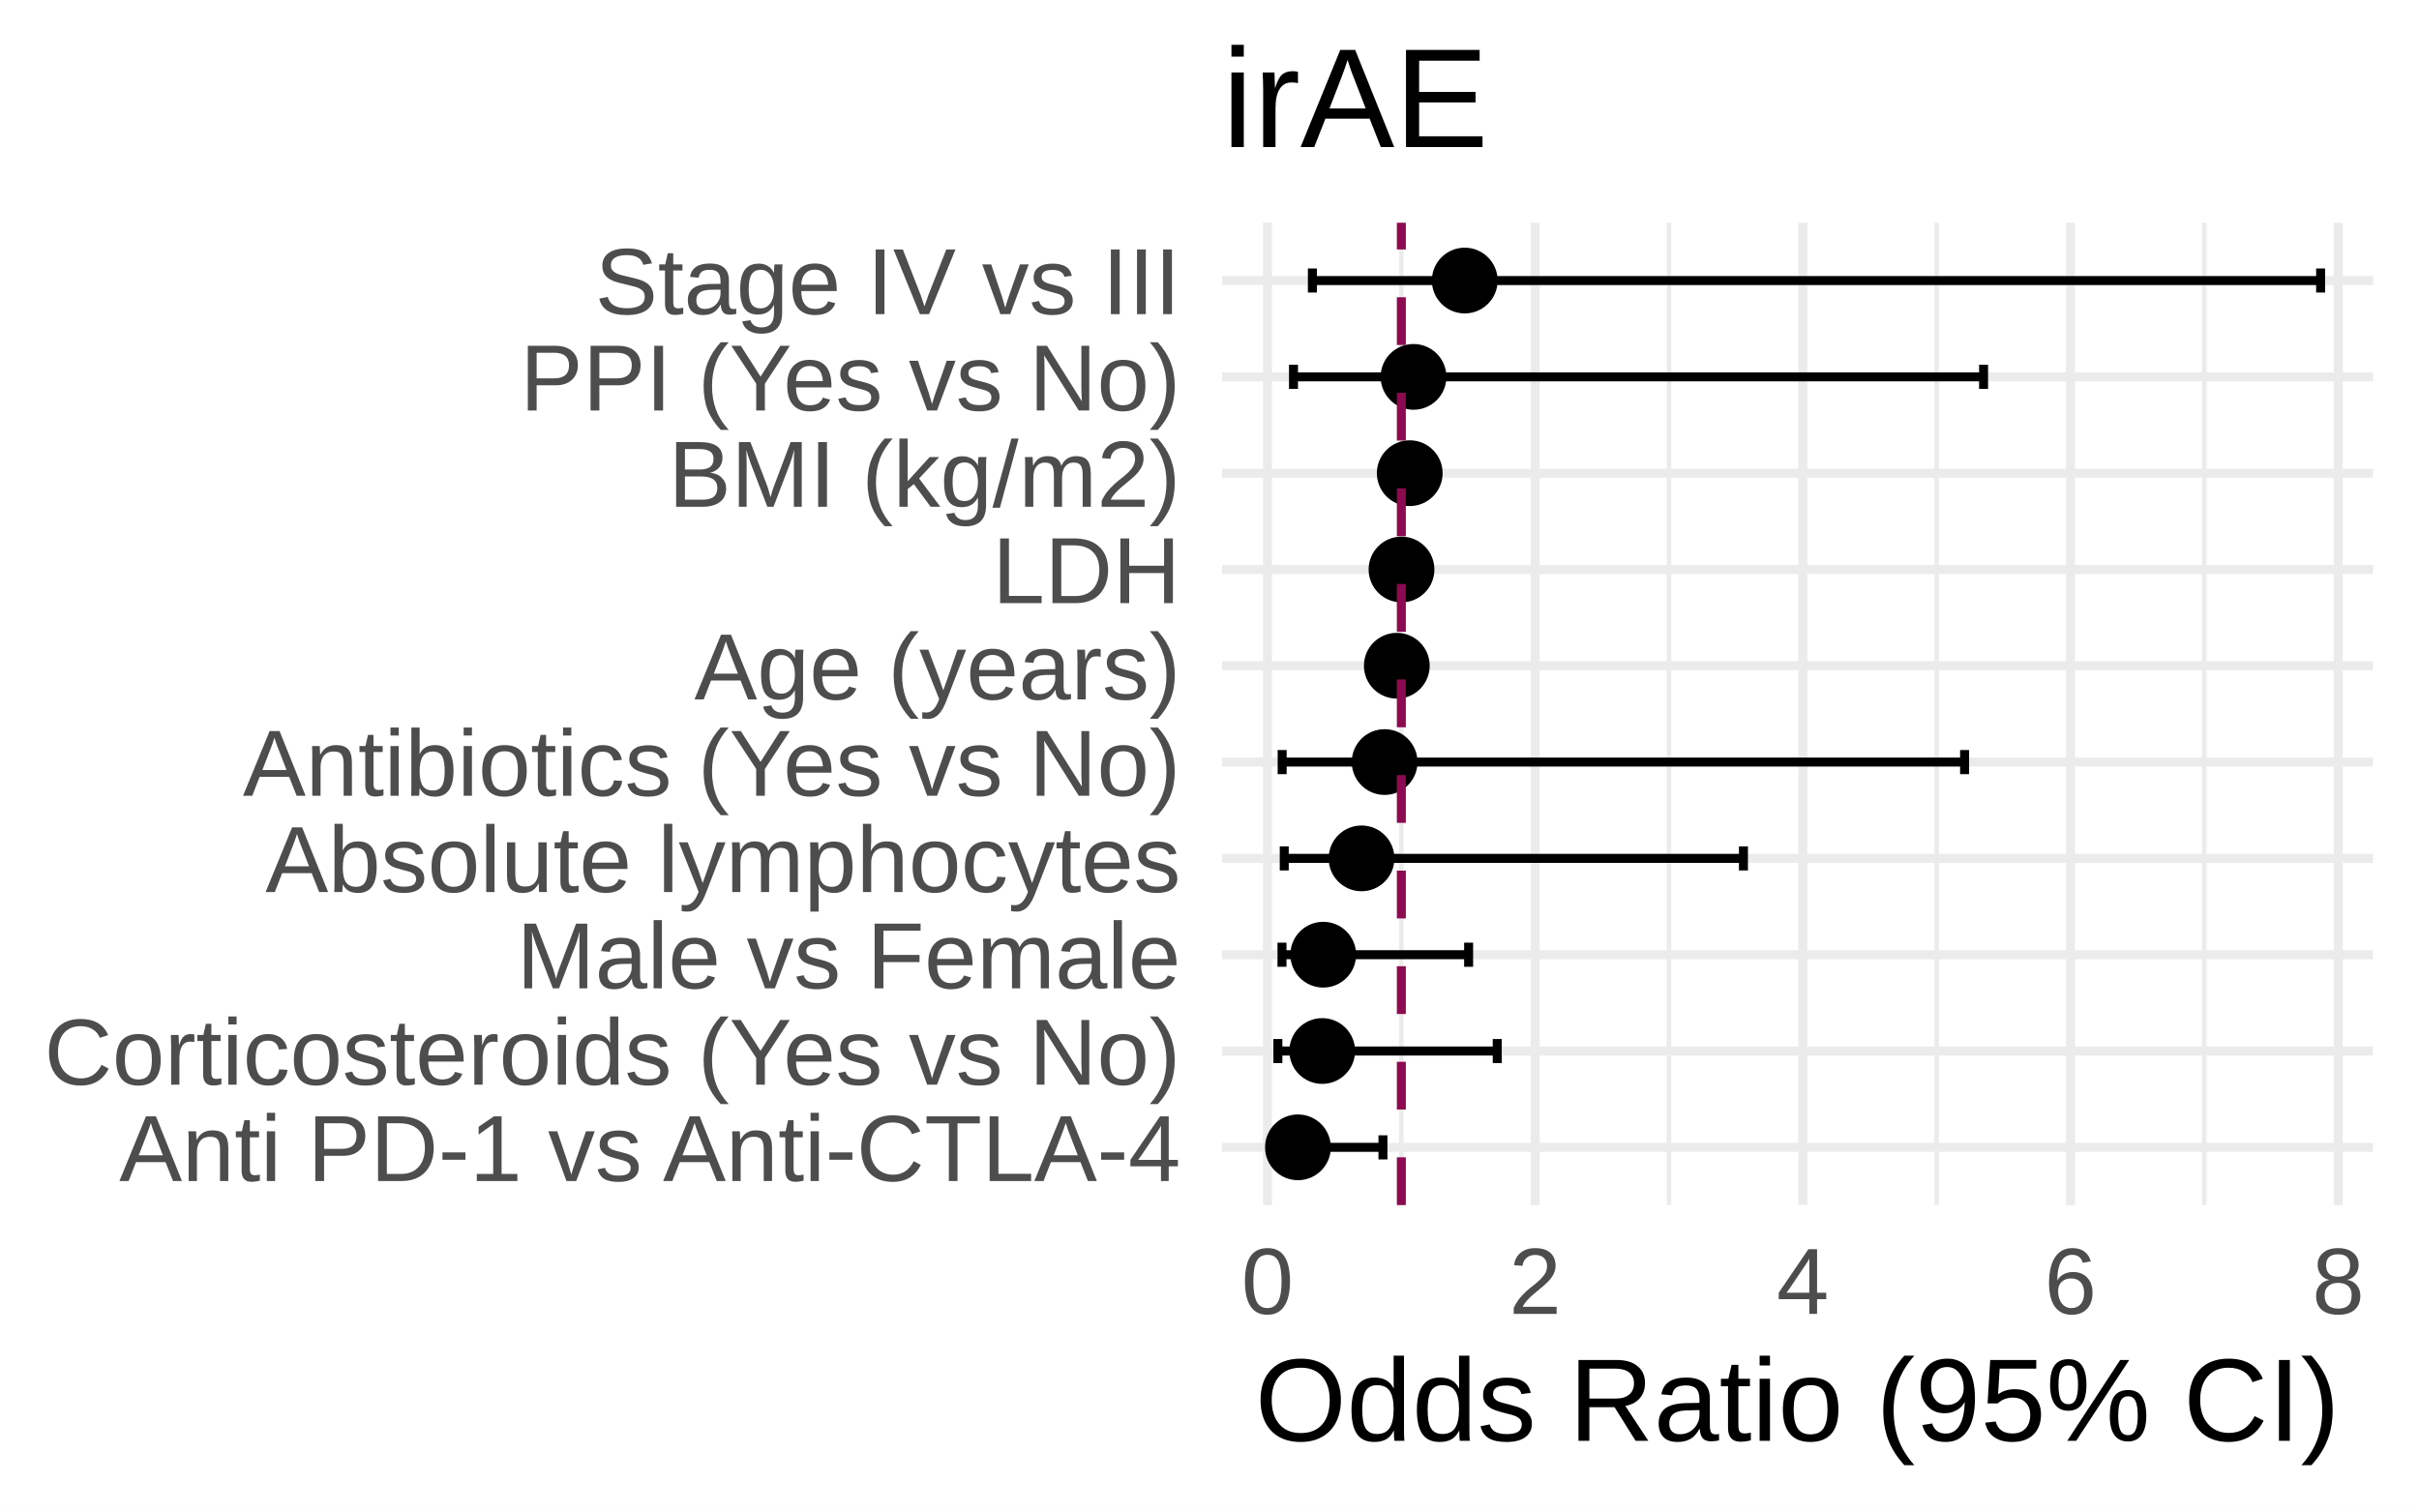
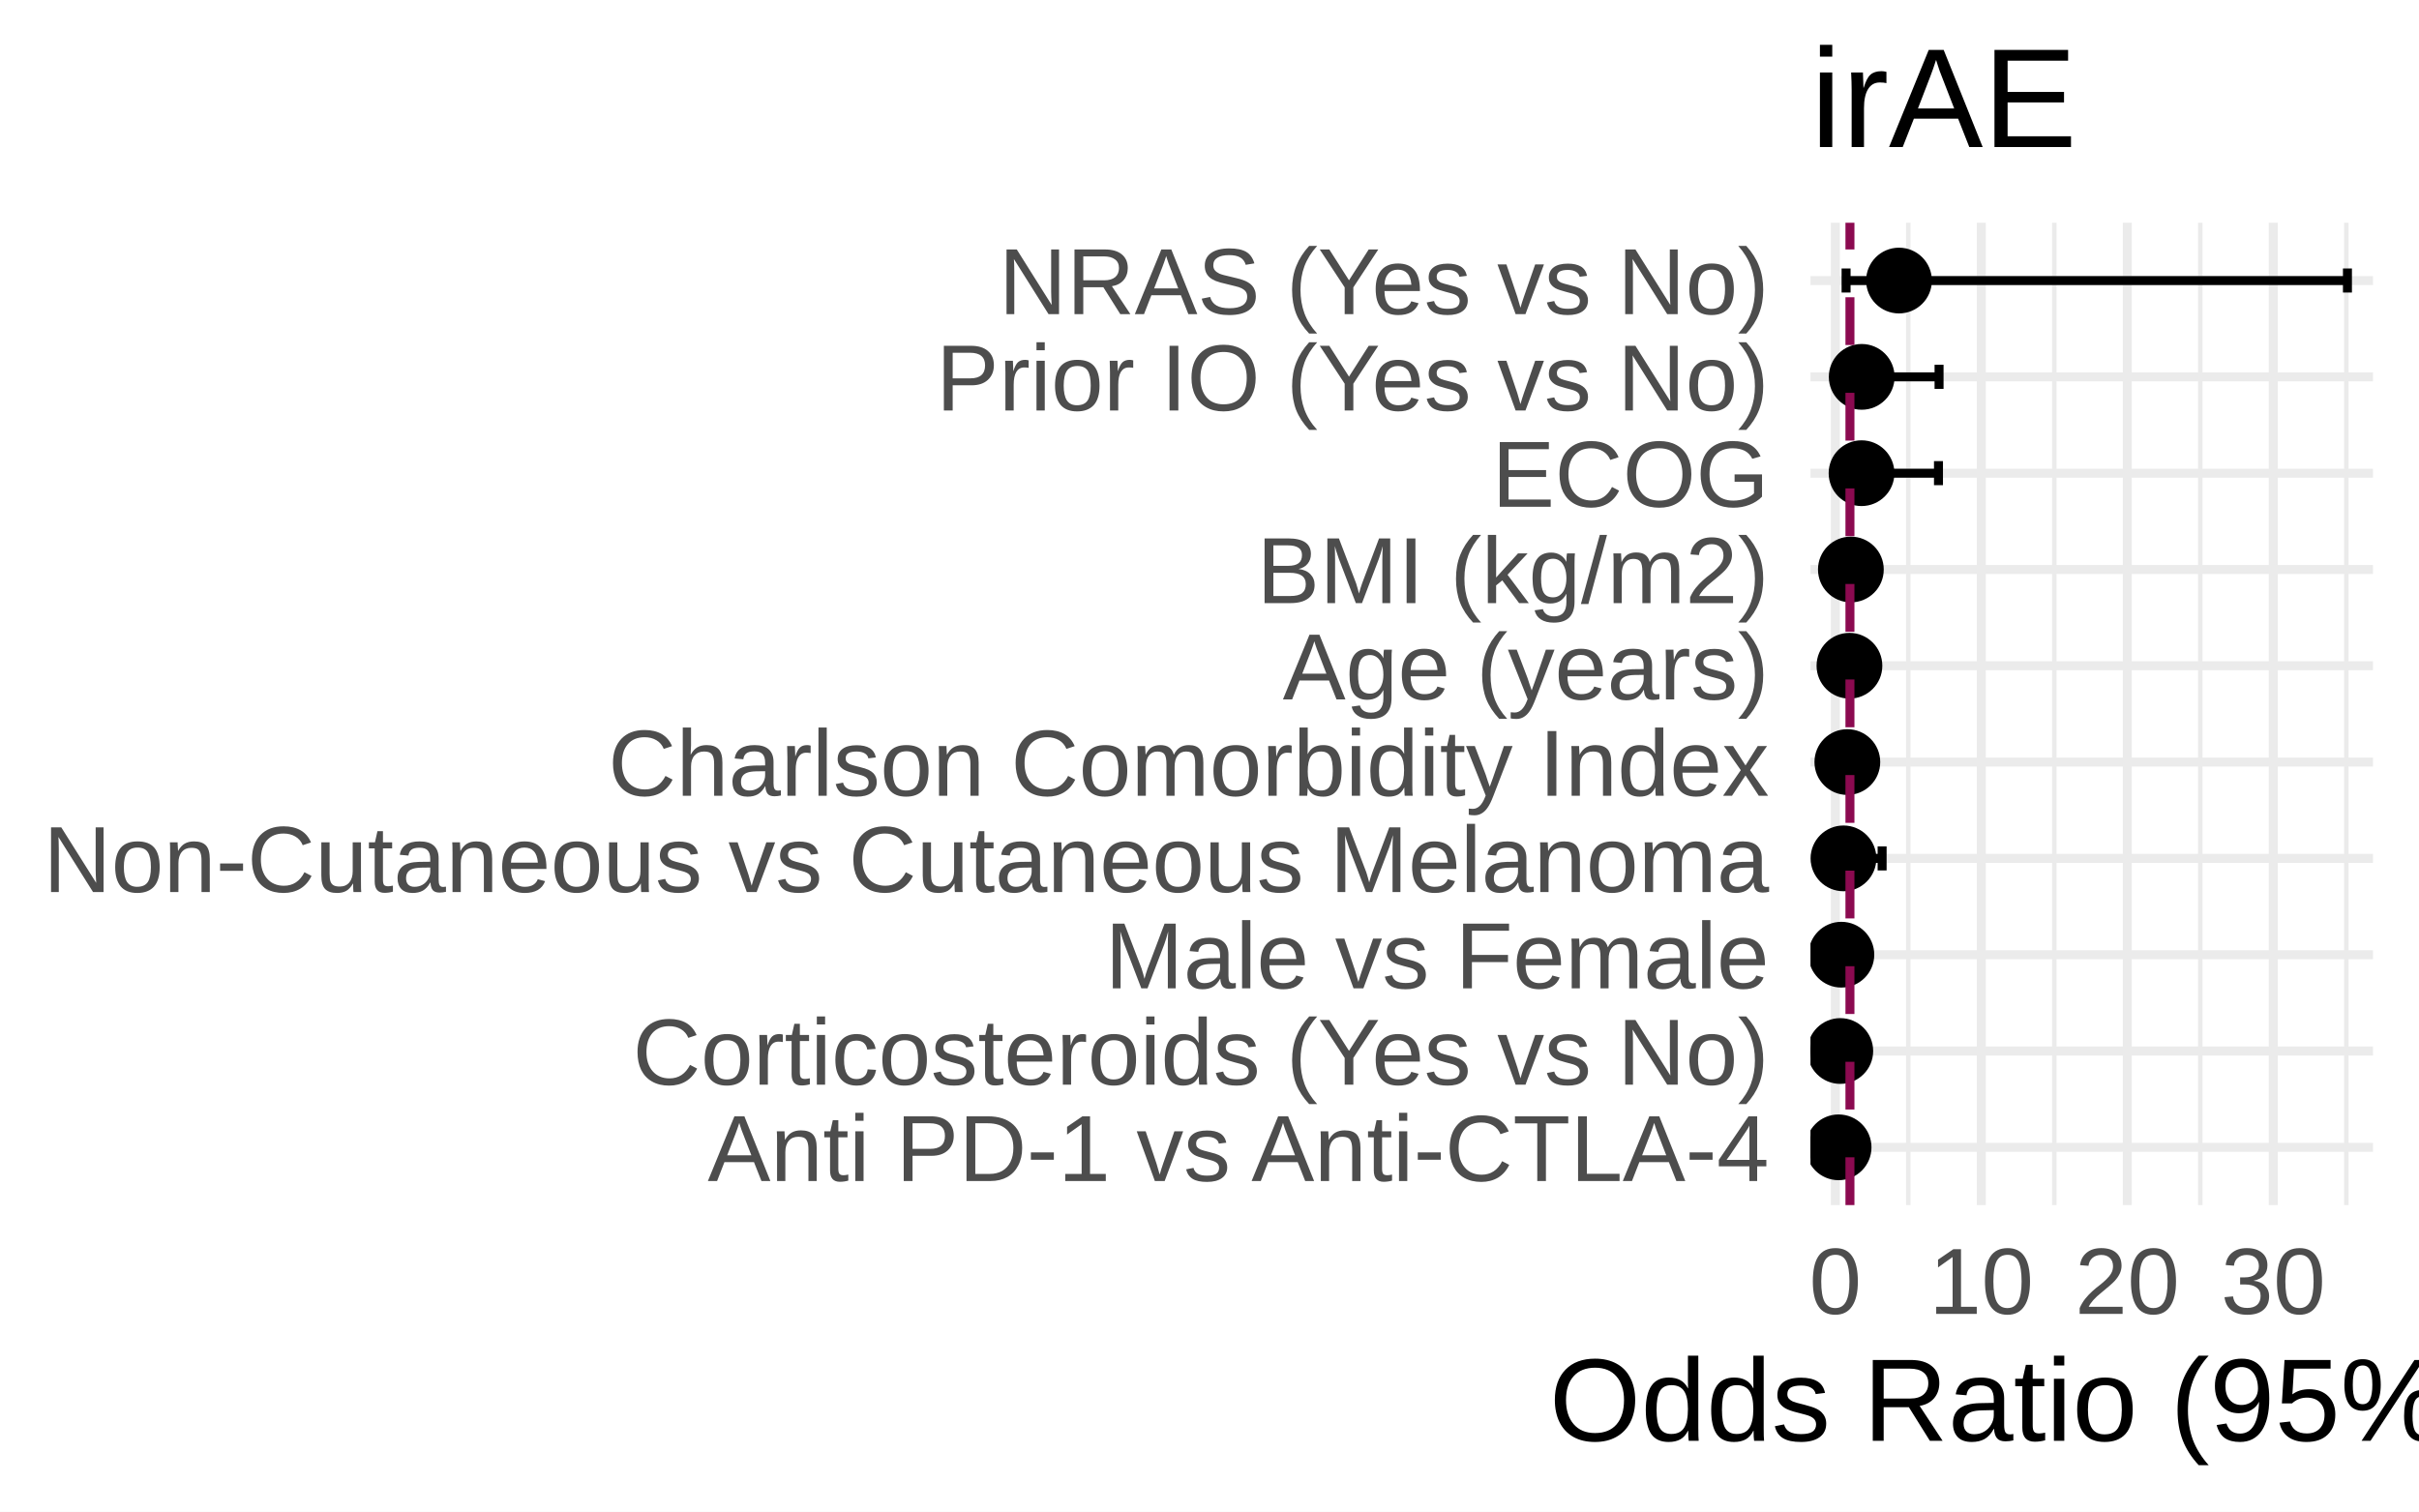
<svg xmlns="http://www.w3.org/2000/svg" width="288.00pt" height="180.00pt" viewBox="0 0 288.00 180.00">
  <g class="svglite">
    <defs>
      <style type="text/css">
    .svglite line, .svglite polyline, .svglite polygon, .svglite path, .svglite rect, .svglite circle {
      fill: none;
      stroke: #000000;
      stroke-linecap: round;
      stroke-linejoin: round;
      stroke-miterlimit: 10.00;
    }
    .svglite text {
      white-space: pre;
    }
    .svglite g.glyphgroup path {
      fill: inherit;
      stroke: none;
    }
  </style>
    </defs>
    <rect width="100%" height="100%" style="stroke: none; fill: #FFFFFF;" />
    <defs>
      <clipPath id="cpMC4wMHwyODguMDB8MC4wMHwxODAuMDA=">
        <rect x="0.00" y="0.00" width="288.00" height="180.00" />
      </clipPath>
    </defs>
    <g clip-path="url(#cpMC4wMHwyODguMDB8MC4wMHwxODAuMDA=)">
      <rect x="0.00" y="0.00" width="288.00" height="180.00" style="stroke-width: 1.07; stroke: none; fill: #FFFFFF;" />
    </g>
    <defs>
-       <clipPath id="cpMTQ1LjQ5fDI4Mi41MnwyNi41M3wxNDMuNTE=">
-         <rect x="145.49" y="26.53" width="137.03" height="116.99" />
+       <clipPath id="cpMjE1LjU1fDI4Mi41MnwyNi41M3wxNDMuNTE=">
+         <rect x="215.55" y="26.53" width="66.97" height="116.99" />
      </clipPath>
    </defs>
-     <g clip-path="url(#cpMTQ1LjQ5fDI4Mi41MnwyNi41M3wxNDMuNTE=)">
-       <polyline points="166.84,143.51 166.84,26.53 " style="stroke-width: 0.53; stroke: #EBEBEB; stroke-linecap: butt;" />
-       <polyline points="198.71,143.51 198.71,26.53 " style="stroke-width: 0.53; stroke: #EBEBEB; stroke-linecap: butt;" />
-       <polyline points="230.57,143.51 230.57,26.53 " style="stroke-width: 0.53; stroke: #EBEBEB; stroke-linecap: butt;" />
-       <polyline points="262.44,143.51 262.44,26.53 " style="stroke-width: 0.53; stroke: #EBEBEB; stroke-linecap: butt;" />
-       <polyline points="145.49,136.63 282.52,136.63 " style="stroke-width: 1.07; stroke: #EBEBEB; stroke-linecap: butt;" />
-       <polyline points="145.49,125.16 282.52,125.16 " style="stroke-width: 1.07; stroke: #EBEBEB; stroke-linecap: butt;" />
-       <polyline points="145.49,113.69 282.52,113.69 " style="stroke-width: 1.07; stroke: #EBEBEB; stroke-linecap: butt;" />
-       <polyline points="145.49,102.22 282.52,102.22 " style="stroke-width: 1.07; stroke: #EBEBEB; stroke-linecap: butt;" />
-       <polyline points="145.49,90.75 282.52,90.75 " style="stroke-width: 1.07; stroke: #EBEBEB; stroke-linecap: butt;" />
-       <polyline points="145.49,79.28 282.52,79.28 " style="stroke-width: 1.07; stroke: #EBEBEB; stroke-linecap: butt;" />
-       <polyline points="145.49,67.82 282.52,67.82 " style="stroke-width: 1.07; stroke: #EBEBEB; stroke-linecap: butt;" />
-       <polyline points="145.49,56.35 282.52,56.35 " style="stroke-width: 1.07; stroke: #EBEBEB; stroke-linecap: butt;" />
-       <polyline points="145.49,44.88 282.52,44.88 " style="stroke-width: 1.07; stroke: #EBEBEB; stroke-linecap: butt;" />
-       <polyline points="145.49,33.41 282.52,33.41 " style="stroke-width: 1.07; stroke: #EBEBEB; stroke-linecap: butt;" />
-       <polyline points="150.90,143.51 150.90,26.53 " style="stroke-width: 1.07; stroke: #EBEBEB; stroke-linecap: butt;" />
-       <polyline points="182.77,143.51 182.77,26.53 " style="stroke-width: 1.07; stroke: #EBEBEB; stroke-linecap: butt;" />
-       <polyline points="214.64,143.51 214.64,26.53 " style="stroke-width: 1.07; stroke: #EBEBEB; stroke-linecap: butt;" />
-       <polyline points="246.51,143.51 246.51,26.53 " style="stroke-width: 1.07; stroke: #EBEBEB; stroke-linecap: butt;" />
-       <polyline points="278.38,143.51 278.38,26.53 " style="stroke-width: 1.07; stroke: #EBEBEB; stroke-linecap: butt;" />
-       <circle cx="166.30" cy="79.28" r="3.56" style="stroke-width: 0.71; fill: #000000;" />
-       <circle cx="167.84" cy="56.35" r="3.56" style="stroke-width: 0.71; fill: #000000;" />
-       <circle cx="162.10" cy="102.22" r="3.56" style="stroke-width: 0.71; fill: #000000;" />
-       <circle cx="166.86" cy="67.82" r="3.56" style="stroke-width: 0.71; fill: #000000;" />
-       <circle cx="157.54" cy="113.69" r="3.56" style="stroke-width: 0.71; fill: #000000;" />
-       <circle cx="154.53" cy="136.63" r="3.56" style="stroke-width: 0.71; fill: #000000;" />
-       <circle cx="174.39" cy="33.41" r="3.56" style="stroke-width: 0.71; fill: #000000;" />
-       <circle cx="168.29" cy="44.88" r="3.56" style="stroke-width: 0.71; fill: #000000;" />
-       <circle cx="164.85" cy="90.75" r="3.56" style="stroke-width: 0.71; fill: #000000;" />
-       <circle cx="157.42" cy="125.16" r="3.56" style="stroke-width: 0.71; fill: #000000;" />
-       <polyline points="167.17,80.72 167.17,77.85 " style="stroke-width: 1.07; stroke-linecap: butt;" />
-       <polyline points="167.17,79.28 165.38,79.28 " style="stroke-width: 1.07; stroke-linecap: butt;" />
-       <polyline points="165.38,80.72 165.38,77.85 " style="stroke-width: 1.07; stroke-linecap: butt;" />
-       <polyline points="170.28,57.78 170.28,54.91 " style="stroke-width: 1.07; stroke-linecap: butt;" />
-       <polyline points="170.28,56.35 165.90,56.35 " style="stroke-width: 1.07; stroke-linecap: butt;" />
-       <polyline points="165.90,57.78 165.90,54.91 " style="stroke-width: 1.07; stroke-linecap: butt;" />
-       <polyline points="207.57,103.66 207.57,100.79 " style="stroke-width: 1.07; stroke-linecap: butt;" />
-       <polyline points="207.57,102.22 152.90,102.22 " style="stroke-width: 1.07; stroke-linecap: butt;" />
-       <polyline points="152.90,103.66 152.90,100.79 " style="stroke-width: 1.07; stroke-linecap: butt;" />
-       <polyline points="167.00,69.25 167.00,66.38 " style="stroke-width: 1.07; stroke-linecap: butt;" />
-       <polyline points="167.00,67.82 166.71,67.82 " style="stroke-width: 1.07; stroke-linecap: butt;" />
-       <polyline points="166.71,69.25 166.71,66.38 " style="stroke-width: 1.07; stroke-linecap: butt;" />
-       <polyline points="174.85,115.13 174.85,112.26 " style="stroke-width: 1.07; stroke-linecap: butt;" />
-       <polyline points="174.85,113.69 152.63,113.69 " style="stroke-width: 1.07; stroke-linecap: butt;" />
-       <polyline points="152.63,115.13 152.63,112.26 " style="stroke-width: 1.07; stroke-linecap: butt;" />
-       <polyline points="164.65,138.07 164.65,135.20 " style="stroke-width: 1.07; stroke-linecap: butt;" />
-       <polyline points="164.65,136.63 151.72,136.63 " style="stroke-width: 1.07; stroke-linecap: butt;" />
-       <polyline points="151.72,138.07 151.72,135.20 " style="stroke-width: 1.07; stroke-linecap: butt;" />
-       <polyline points="276.29,34.84 276.29,31.97 " style="stroke-width: 1.07; stroke-linecap: butt;" />
-       <polyline points="276.29,33.41 156.25,33.41 " style="stroke-width: 1.07; stroke-linecap: butt;" />
-       <polyline points="156.25,34.84 156.25,31.97 " style="stroke-width: 1.07; stroke-linecap: butt;" />
-       <polyline points="236.16,46.31 236.16,43.44 " style="stroke-width: 1.07; stroke-linecap: butt;" />
-       <polyline points="236.16,44.88 154.00,44.88 " style="stroke-width: 1.07; stroke-linecap: butt;" />
-       <polyline points="154.00,46.31 154.00,43.44 " style="stroke-width: 1.07; stroke-linecap: butt;" />
-       <polyline points="233.90,92.19 233.90,89.32 " style="stroke-width: 1.07; stroke-linecap: butt;" />
-       <polyline points="233.90,90.75 152.65,90.75 " style="stroke-width: 1.07; stroke-linecap: butt;" />
-       <polyline points="152.65,92.19 152.65,89.32 " style="stroke-width: 1.07; stroke-linecap: butt;" />
-       <polyline points="178.26,126.60 178.26,123.73 " style="stroke-width: 1.07; stroke-linecap: butt;" />
-       <polyline points="178.26,125.16 152.14,125.16 " style="stroke-width: 1.07; stroke-linecap: butt;" />
-       <polyline points="152.14,126.60 152.14,123.73 " style="stroke-width: 1.07; stroke-linecap: butt;" />
-       <line x1="166.84" y1="143.51" x2="166.84" y2="26.53" style="stroke-width: 1.07; stroke: #8B0A50; stroke-dasharray: 5.69,5.69; stroke-linecap: butt;" />
+     <g clip-path="url(#cpMjE1LjU1fDI4Mi41MnwyNi41M3wxNDMuNTE=)">
+       <polyline points="227.20,143.51 227.20,26.53 " style="stroke-width: 0.53; stroke: #EBEBEB; stroke-linecap: butt;" />
+       <polyline points="244.58,143.51 244.58,26.53 " style="stroke-width: 0.53; stroke: #EBEBEB; stroke-linecap: butt;" />
+       <polyline points="261.96,143.51 261.96,26.53 " style="stroke-width: 0.53; stroke: #EBEBEB; stroke-linecap: butt;" />
+       <polyline points="279.35,143.51 279.35,26.53 " style="stroke-width: 0.53; stroke: #EBEBEB; stroke-linecap: butt;" />
+       <polyline points="215.55,136.63 282.52,136.63 " style="stroke-width: 1.07; stroke: #EBEBEB; stroke-linecap: butt;" />
+       <polyline points="215.55,125.16 282.52,125.16 " style="stroke-width: 1.07; stroke: #EBEBEB; stroke-linecap: butt;" />
+       <polyline points="215.55,113.69 282.52,113.69 " style="stroke-width: 1.07; stroke: #EBEBEB; stroke-linecap: butt;" />
+       <polyline points="215.55,102.22 282.52,102.22 " style="stroke-width: 1.07; stroke: #EBEBEB; stroke-linecap: butt;" />
+       <polyline points="215.55,90.75 282.52,90.75 " style="stroke-width: 1.07; stroke: #EBEBEB; stroke-linecap: butt;" />
+       <polyline points="215.55,79.28 282.52,79.28 " style="stroke-width: 1.07; stroke: #EBEBEB; stroke-linecap: butt;" />
+       <polyline points="215.55,67.82 282.52,67.82 " style="stroke-width: 1.07; stroke: #EBEBEB; stroke-linecap: butt;" />
+       <polyline points="215.55,56.35 282.52,56.35 " style="stroke-width: 1.07; stroke: #EBEBEB; stroke-linecap: butt;" />
+       <polyline points="215.55,44.88 282.52,44.88 " style="stroke-width: 1.07; stroke: #EBEBEB; stroke-linecap: butt;" />
+       <polyline points="215.55,33.41 282.52,33.41 " style="stroke-width: 1.07; stroke: #EBEBEB; stroke-linecap: butt;" />
+       <polyline points="218.51,143.51 218.51,26.53 " style="stroke-width: 1.07; stroke: #EBEBEB; stroke-linecap: butt;" />
+       <polyline points="235.89,143.51 235.89,26.53 " style="stroke-width: 1.07; stroke: #EBEBEB; stroke-linecap: butt;" />
+       <polyline points="253.27,143.51 253.27,26.53 " style="stroke-width: 1.07; stroke: #EBEBEB; stroke-linecap: butt;" />
+       <polyline points="270.65,143.51 270.65,26.53 " style="stroke-width: 1.07; stroke: #EBEBEB; stroke-linecap: butt;" />
+       <circle cx="218.90" cy="136.63" r="3.56" style="stroke-width: 0.71; fill: #000000;" />
+       <circle cx="226.09" cy="33.41" r="3.56" style="stroke-width: 0.71; fill: #000000;" />
+       <circle cx="219.10" cy="125.16" r="3.56" style="stroke-width: 0.71; fill: #000000;" />
+       <circle cx="219.23" cy="113.69" r="3.56" style="stroke-width: 0.71; fill: #000000;" />
+       <circle cx="220.19" cy="79.28" r="3.56" style="stroke-width: 0.71; fill: #000000;" />
+       <circle cx="220.36" cy="67.82" r="3.56" style="stroke-width: 0.71; fill: #000000;" />
+       <circle cx="219.94" cy="90.75" r="3.56" style="stroke-width: 0.71; fill: #000000;" />
+       <circle cx="221.63" cy="56.35" r="3.56" style="stroke-width: 0.71; fill: #000000;" />
+       <circle cx="221.65" cy="44.88" r="3.56" style="stroke-width: 0.71; fill: #000000;" />
+       <circle cx="219.48" cy="102.22" r="3.56" style="stroke-width: 0.71; fill: #000000;" />
+       <polyline points="220.01,138.07 220.01,135.20 " style="stroke-width: 1.07; stroke-linecap: butt;" />
+       <polyline points="220.01,136.63 218.60,136.63 " style="stroke-width: 1.07; stroke-linecap: butt;" />
+       <polyline points="218.60,138.07 218.60,135.20 " style="stroke-width: 1.07; stroke-linecap: butt;" />
+       <polyline points="279.48,34.84 279.48,31.97 " style="stroke-width: 1.07; stroke-linecap: butt;" />
+       <polyline points="279.48,33.41 219.79,33.41 " style="stroke-width: 1.07; stroke-linecap: butt;" />
+       <polyline points="219.79,34.84 219.79,31.97 " style="stroke-width: 1.07; stroke-linecap: butt;" />
+       <polyline points="220.92,126.60 220.92,123.73 " style="stroke-width: 1.07; stroke-linecap: butt;" />
+       <polyline points="220.92,125.16 218.62,125.16 " style="stroke-width: 1.07; stroke-linecap: butt;" />
+       <polyline points="218.62,126.60 218.62,123.73 " style="stroke-width: 1.07; stroke-linecap: butt;" />
+       <polyline points="221.12,115.13 221.12,112.26 " style="stroke-width: 1.07; stroke-linecap: butt;" />
+       <polyline points="221.12,113.69 218.70,113.69 " style="stroke-width: 1.07; stroke-linecap: butt;" />
+       <polyline points="218.70,115.13 218.70,112.26 " style="stroke-width: 1.07; stroke-linecap: butt;" />
+       <polyline points="220.28,80.72 220.28,77.85 " style="stroke-width: 1.07; stroke-linecap: butt;" />
+       <polyline points="220.28,79.28 220.09,79.28 " style="stroke-width: 1.07; stroke-linecap: butt;" />
+       <polyline points="220.09,80.72 220.09,77.85 " style="stroke-width: 1.07; stroke-linecap: butt;" />
+       <polyline points="220.59,69.25 220.59,66.38 " style="stroke-width: 1.07; stroke-linecap: butt;" />
+       <polyline points="220.59,67.82 220.17,67.82 " style="stroke-width: 1.07; stroke-linecap: butt;" />
+       <polyline points="220.17,69.25 220.17,66.38 " style="stroke-width: 1.07; stroke-linecap: butt;" />
+       <polyline points="220.54,92.19 220.54,89.32 " style="stroke-width: 1.07; stroke-linecap: butt;" />
+       <polyline points="220.54,90.75 219.47,90.75 " style="stroke-width: 1.07; stroke-linecap: butt;" />
+       <polyline points="219.47,92.19 219.47,89.32 " style="stroke-width: 1.07; stroke-linecap: butt;" />
+       <polyline points="230.79,57.78 230.79,54.91 " style="stroke-width: 1.07; stroke-linecap: butt;" />
+       <polyline points="230.79,56.35 219.34,56.35 " style="stroke-width: 1.07; stroke-linecap: butt;" />
+       <polyline points="219.34,57.78 219.34,54.91 " style="stroke-width: 1.07; stroke-linecap: butt;" />
+       <polyline points="230.86,46.31 230.86,43.44 " style="stroke-width: 1.07; stroke-linecap: butt;" />
+       <polyline points="230.86,44.88 219.31,44.88 " style="stroke-width: 1.07; stroke-linecap: butt;" />
+       <polyline points="219.31,46.31 219.31,43.44 " style="stroke-width: 1.07; stroke-linecap: butt;" />
+       <polyline points="224.08,103.66 224.08,100.79 " style="stroke-width: 1.07; stroke-linecap: butt;" />
+       <polyline points="224.08,102.22 218.63,102.22 " style="stroke-width: 1.07; stroke-linecap: butt;" />
+       <polyline points="218.63,103.66 218.63,100.79 " style="stroke-width: 1.07; stroke-linecap: butt;" />
+       <line x1="220.25" y1="143.51" x2="220.25" y2="26.53" style="stroke-width: 1.07; stroke: #8B0A50; stroke-dasharray: 5.69,5.69; stroke-linecap: butt;" />
    </g>
    <g clip-path="url(#cpMC4wMHwyODguMDB8MC4wMHwxODAuMDA=)">
-       <text x="140.56" y="140.64" text-anchor="end" style="font-size: 11.20px;fill: #4D4D4D; font-family: &quot;Arial&quot;;" textLength="126.19px" lengthAdjust="spacingAndGlyphs">Anti PD-1 vs Anti-CTLA-4</text>
-       <text x="140.56" y="129.17" text-anchor="end" style="font-size: 11.20px;fill: #4D4D4D; font-family: &quot;Arial&quot;;" textLength="135.08px" lengthAdjust="spacingAndGlyphs">Corticosteroids (Yes vs No)</text>
-       <text x="140.56" y="117.70" text-anchor="end" style="font-size: 11.20px;fill: #4D4D4D; font-family: &quot;Arial&quot;;" textLength="78.92px" lengthAdjust="spacingAndGlyphs">Male vs Female</text>
-       <text x="140.56" y="106.23" text-anchor="end" style="font-size: 11.20px;fill: #4D4D4D; font-family: &quot;Arial&quot;;" textLength="108.80px" lengthAdjust="spacingAndGlyphs">Absolute lymphocytes</text>
-       <text x="140.56" y="94.76" text-anchor="end" style="font-size: 11.20px;fill: #4D4D4D; font-family: &quot;Arial&quot;;" textLength="111.48px" lengthAdjust="spacingAndGlyphs">Antibiotics (Yes vs No)</text>
-       <text x="140.56" y="83.29" text-anchor="end" style="font-size: 11.20px;fill: #4D4D4D; font-family: &quot;Arial&quot;;" textLength="57.80px" lengthAdjust="spacingAndGlyphs">Age (years)</text>
-       <text x="140.56" y="71.82" text-anchor="end" style="font-size: 11.20px;fill: #4D4D4D; font-family: &quot;Arial&quot;;" textLength="22.38px" lengthAdjust="spacingAndGlyphs">LDH</text>
-       <text x="140.56" y="60.35" text-anchor="end" style="font-size: 11.20px;fill: #4D4D4D; font-family: &quot;Arial&quot;;" textLength="60.89px" lengthAdjust="spacingAndGlyphs">BMI (kg/m2)</text>
-       <text x="140.56" y="48.88" text-anchor="end" style="font-size: 11.20px;fill: #4D4D4D; font-family: &quot;Arial&quot;;" textLength="78.55px" lengthAdjust="spacingAndGlyphs">PPI (Yes vs No)</text>
-       <text x="140.56" y="37.41" text-anchor="end" style="font-size: 11.20px;fill: #4D4D4D; font-family: &quot;Arial&quot;;" textLength="69.66px" lengthAdjust="spacingAndGlyphs">Stage IV vs III</text>
-       <text x="150.90" y="156.46" text-anchor="middle" style="font-size: 11.20px;fill: #4D4D4D; font-family: &quot;Arial&quot;;" textLength="6.22px" lengthAdjust="spacingAndGlyphs">0</text>
-       <text x="182.77" y="156.46" text-anchor="middle" style="font-size: 11.20px;fill: #4D4D4D; font-family: &quot;Arial&quot;;" textLength="6.22px" lengthAdjust="spacingAndGlyphs">2</text>
-       <text x="214.64" y="156.46" text-anchor="middle" style="font-size: 11.20px;fill: #4D4D4D; font-family: &quot;Arial&quot;;" textLength="6.22px" lengthAdjust="spacingAndGlyphs">4</text>
-       <text x="246.51" y="156.46" text-anchor="middle" style="font-size: 11.20px;fill: #4D4D4D; font-family: &quot;Arial&quot;;" textLength="6.22px" lengthAdjust="spacingAndGlyphs">6</text>
-       <text x="278.38" y="156.46" text-anchor="middle" style="font-size: 11.20px;fill: #4D4D4D; font-family: &quot;Arial&quot;;" textLength="6.22px" lengthAdjust="spacingAndGlyphs">8</text>
-       <text x="214.00" y="171.58" text-anchor="middle" style="font-size: 14.00px; font-family: &quot;Arial&quot;;" textLength="129.12px" lengthAdjust="spacingAndGlyphs">Odds Ratio (95% CI)</text>
-       <text x="145.49" y="17.51" style="font-size: 16.80px; font-family: &quot;Arial&quot;;" textLength="31.73px" lengthAdjust="spacingAndGlyphs">irAE</text>
+       <text x="210.62" y="140.64" text-anchor="end" style="font-size: 11.20px;fill: #4D4D4D; font-family: &quot;Arial&quot;;" textLength="126.19px" lengthAdjust="spacingAndGlyphs">Anti PD-1 vs Anti-CTLA-4</text>
+       <text x="210.62" y="129.17" text-anchor="end" style="font-size: 11.20px;fill: #4D4D4D; font-family: &quot;Arial&quot;;" textLength="135.08px" lengthAdjust="spacingAndGlyphs">Corticosteroids (Yes vs No)</text>
+       <text x="210.62" y="117.70" text-anchor="end" style="font-size: 11.20px;fill: #4D4D4D; font-family: &quot;Arial&quot;;" textLength="78.92px" lengthAdjust="spacingAndGlyphs">Male vs Female</text>
+       <text x="210.62" y="106.23" text-anchor="end" style="font-size: 11.20px;fill: #4D4D4D; font-family: &quot;Arial&quot;;" textLength="205.14px" lengthAdjust="spacingAndGlyphs">Non-Cutaneous vs Cutaneous Melanoma</text>
+       <text x="210.62" y="94.76" text-anchor="end" style="font-size: 11.20px;fill: #4D4D4D; font-family: &quot;Arial&quot;;" textLength="137.98px" lengthAdjust="spacingAndGlyphs">Charlson Comorbidity Index</text>
+       <text x="210.62" y="83.29" text-anchor="end" style="font-size: 11.20px;fill: #4D4D4D; font-family: &quot;Arial&quot;;" textLength="57.80px" lengthAdjust="spacingAndGlyphs">Age (years)</text>
+       <text x="210.62" y="71.82" text-anchor="end" style="font-size: 11.20px;fill: #4D4D4D; font-family: &quot;Arial&quot;;" textLength="60.89px" lengthAdjust="spacingAndGlyphs">BMI (kg/m2)</text>
+       <text x="210.62" y="60.35" text-anchor="end" style="font-size: 11.20px;fill: #4D4D4D; font-family: &quot;Arial&quot;;" textLength="32.95px" lengthAdjust="spacingAndGlyphs">ECOG</text>
+       <text x="210.62" y="48.88" text-anchor="end" style="font-size: 11.20px;fill: #4D4D4D; font-family: &quot;Arial&quot;;" textLength="99.03px" lengthAdjust="spacingAndGlyphs">Prior IO (Yes vs No)</text>
+       <text x="210.62" y="37.41" text-anchor="end" style="font-size: 11.20px;fill: #4D4D4D; font-family: &quot;Arial&quot;;" textLength="91.59px" lengthAdjust="spacingAndGlyphs">NRAS (Yes vs No)</text>
+       <text x="218.51" y="156.46" text-anchor="middle" style="font-size: 11.20px;fill: #4D4D4D; font-family: &quot;Arial&quot;;" textLength="6.22px" lengthAdjust="spacingAndGlyphs">0</text>
+       <text x="235.89" y="156.46" text-anchor="middle" style="font-size: 11.20px;fill: #4D4D4D; font-family: &quot;Arial&quot;;" textLength="12.44px" lengthAdjust="spacingAndGlyphs">10</text>
+       <text x="253.27" y="156.46" text-anchor="middle" style="font-size: 11.20px;fill: #4D4D4D; font-family: &quot;Arial&quot;;" textLength="12.44px" lengthAdjust="spacingAndGlyphs">20</text>
+       <text x="270.65" y="156.46" text-anchor="middle" style="font-size: 11.20px;fill: #4D4D4D; font-family: &quot;Arial&quot;;" textLength="12.44px" lengthAdjust="spacingAndGlyphs">30</text>
+       <text x="249.04" y="171.58" text-anchor="middle" style="font-size: 14.00px; font-family: &quot;Arial&quot;;" textLength="129.12px" lengthAdjust="spacingAndGlyphs">Odds Ratio (95% CI)</text>
+       <text x="215.55" y="17.51" style="font-size: 16.80px; font-family: &quot;Arial&quot;;" textLength="31.73px" lengthAdjust="spacingAndGlyphs">irAE</text>
    </g>
  </g>
</svg>
